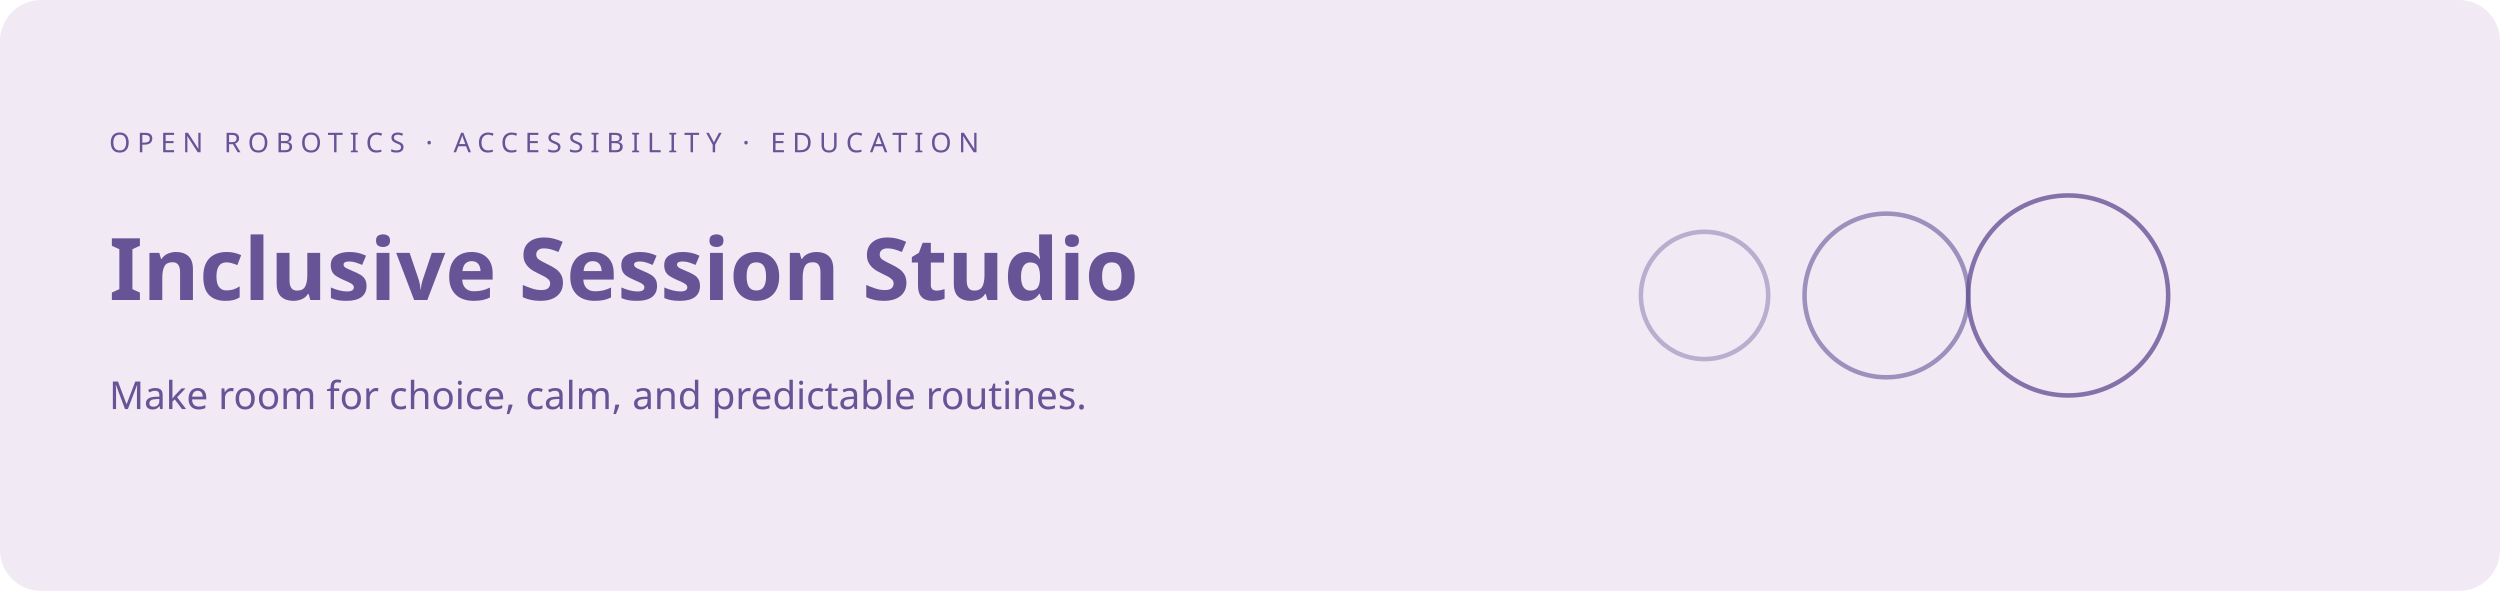
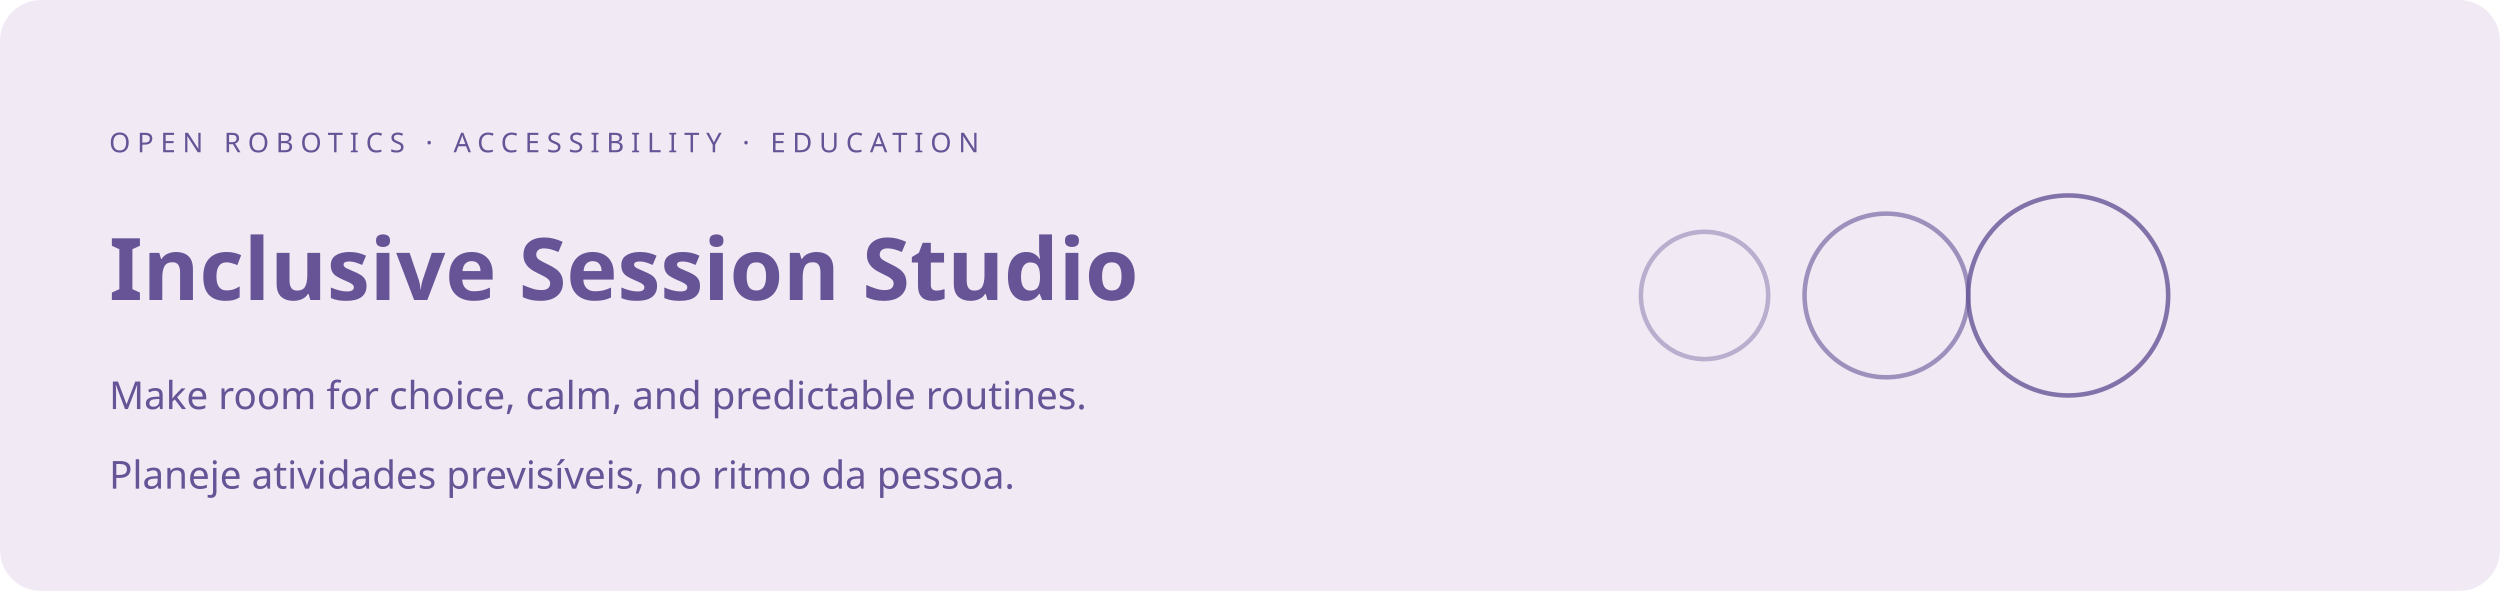
<svg xmlns="http://www.w3.org/2000/svg" width="1100" height="260" viewBox="0 0 1100 260">
  <rect width="1100" height="260" rx="18" fill="#f1eaf5" />
  <text x="48" y="67" fill="#665496" font-family="system-ui,sans-serif" font-size="12" letter-spacing="3">OPEN ROBOTICS · ACCESSIBILITY · EDUCATION</text>
  <text x="48" y="132" fill="#665496" font-family="system-ui,sans-serif" font-size="38" font-weight="600">Inclusive Session Studio</text>
  <text x="48" y="180" fill="#665496" font-family="system-ui,sans-serif" font-size="17">Make room for choice, calm, and predictable routines.</text>
  <circle cx="750" cy="130" r="28" fill="none" stroke="#665496" stroke-width="2" opacity="0.4" />
  <circle cx="830" cy="130" r="36" fill="none" stroke="#665496" stroke-width="2" opacity="0.6" />
  <circle cx="910" cy="130" r="44" fill="none" stroke="#665496" stroke-width="2" opacity="0.8" />
+   <text x="48" y="215" fill="#665496" font-family="system-ui,sans-serif" font-size="17">Planeje atividades previsíveis, no ritmo da pessoa.</text>
</svg>
